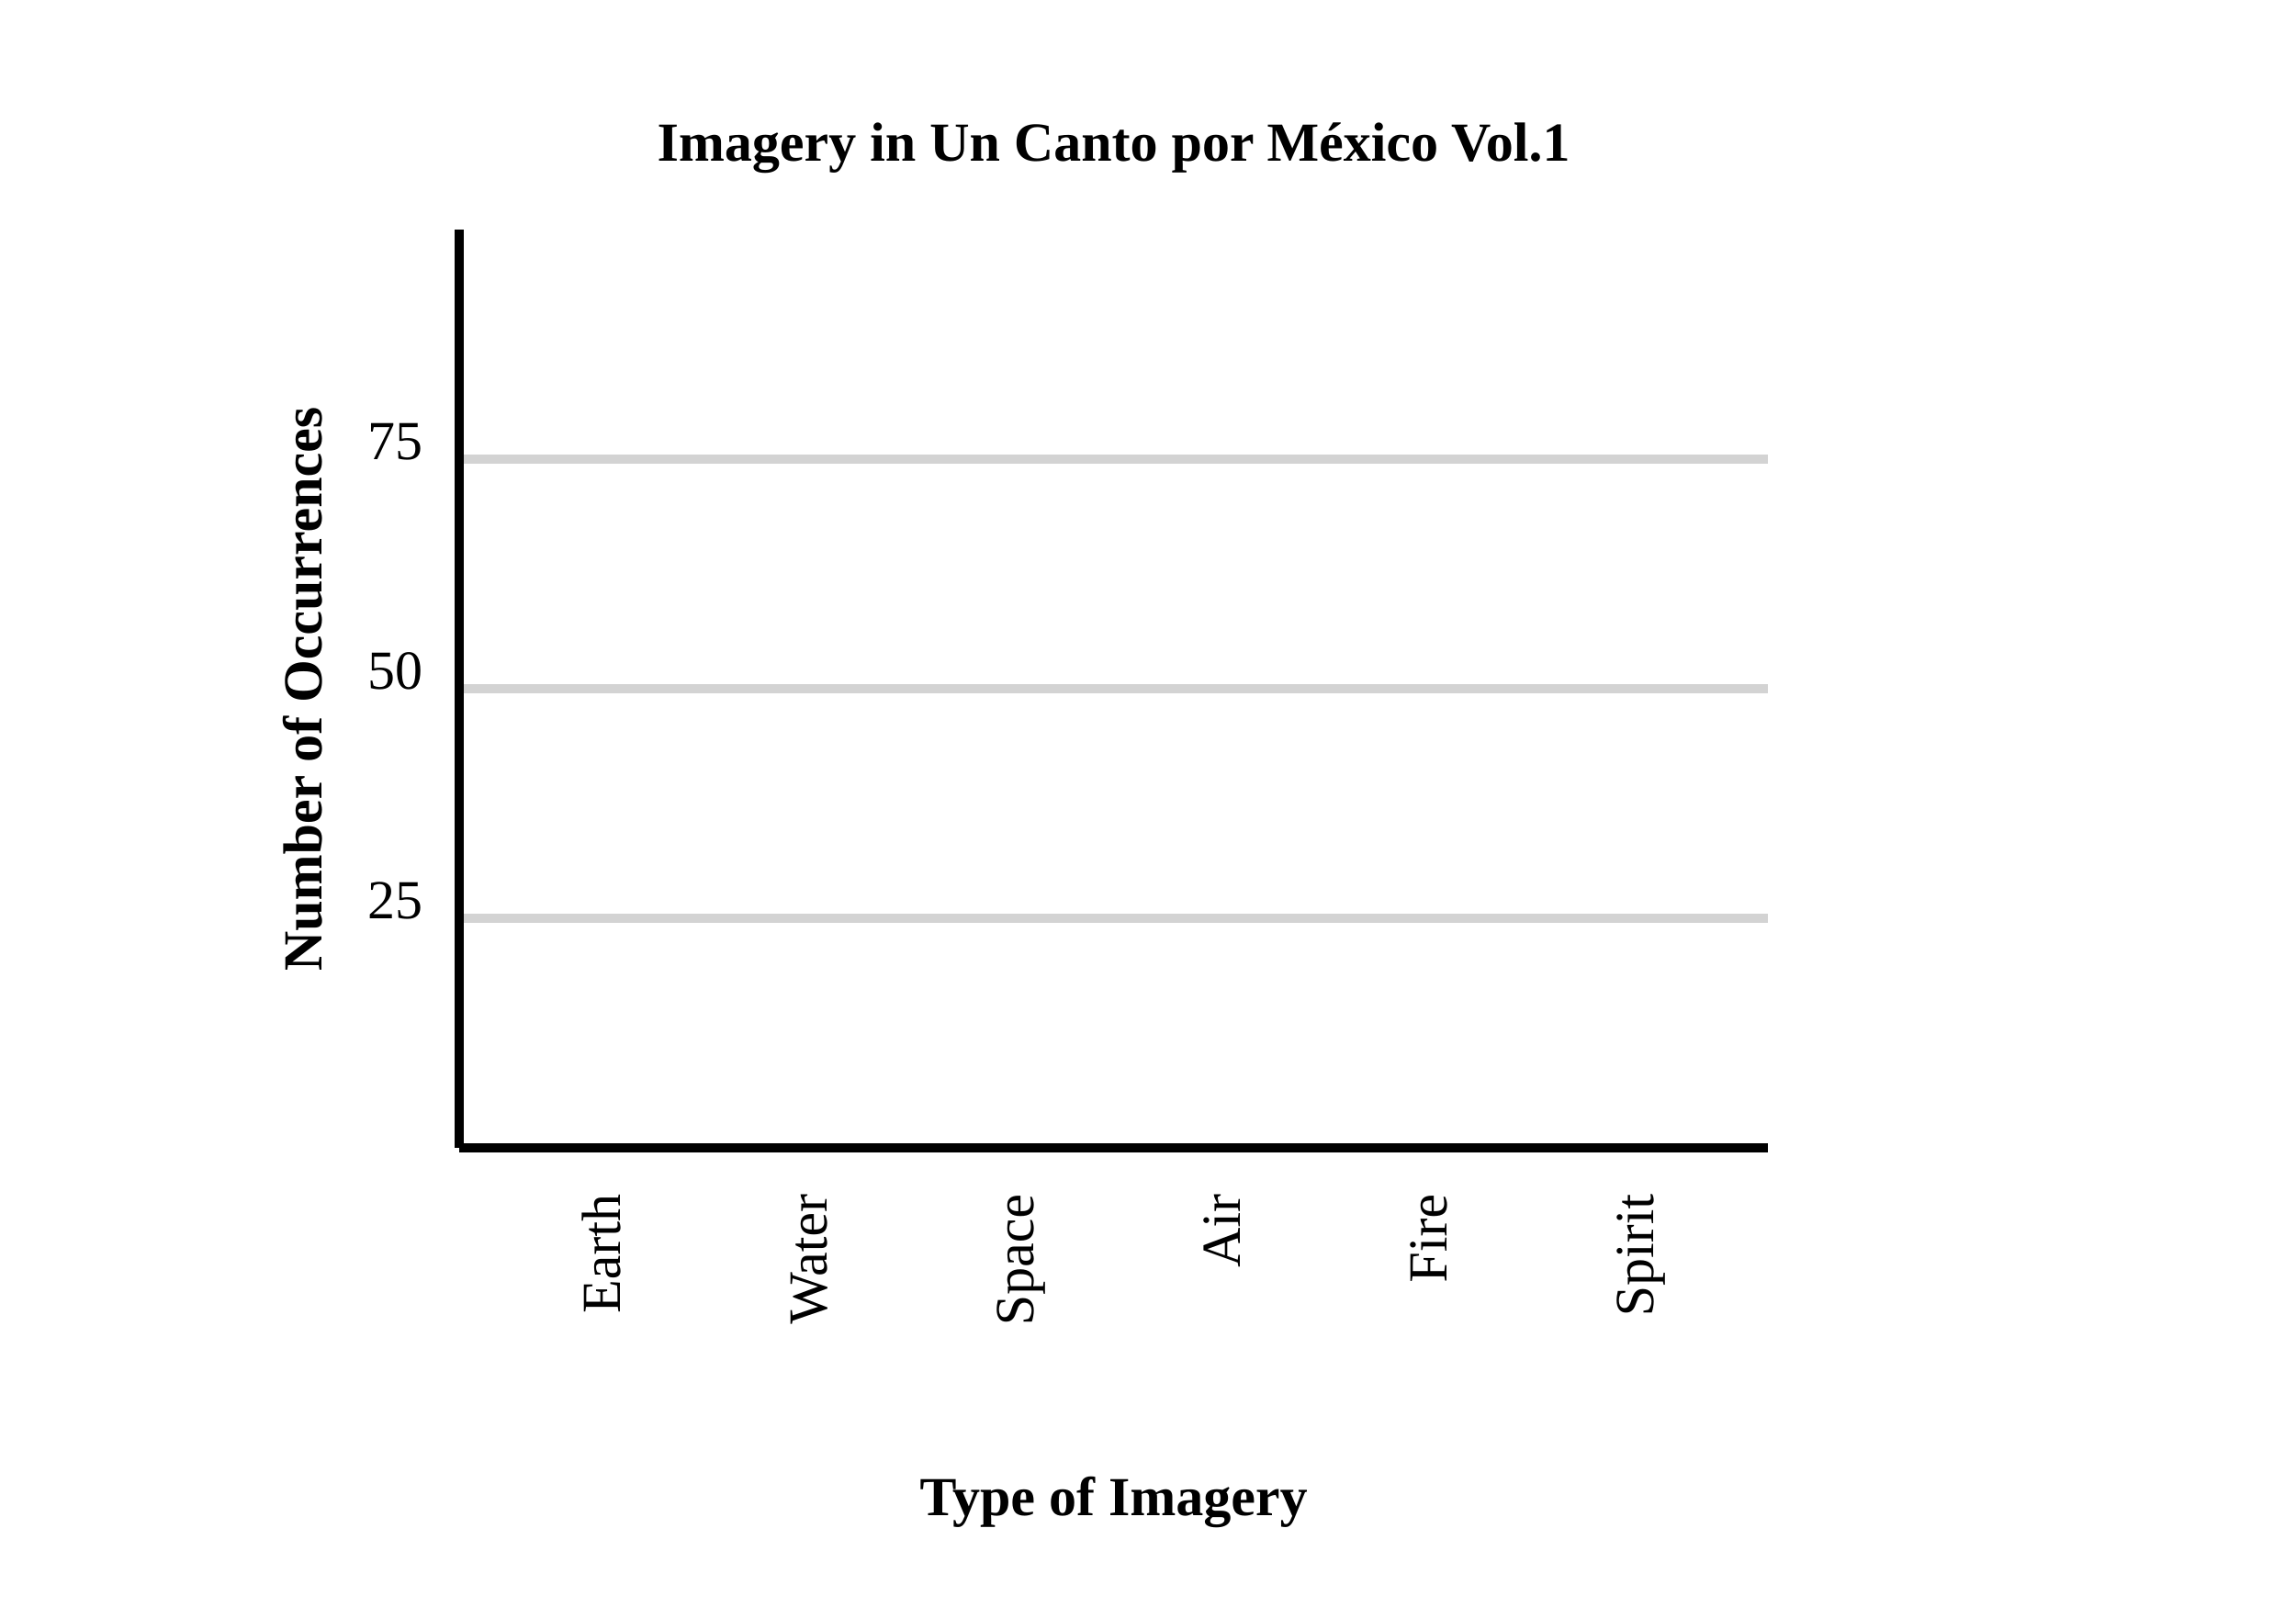
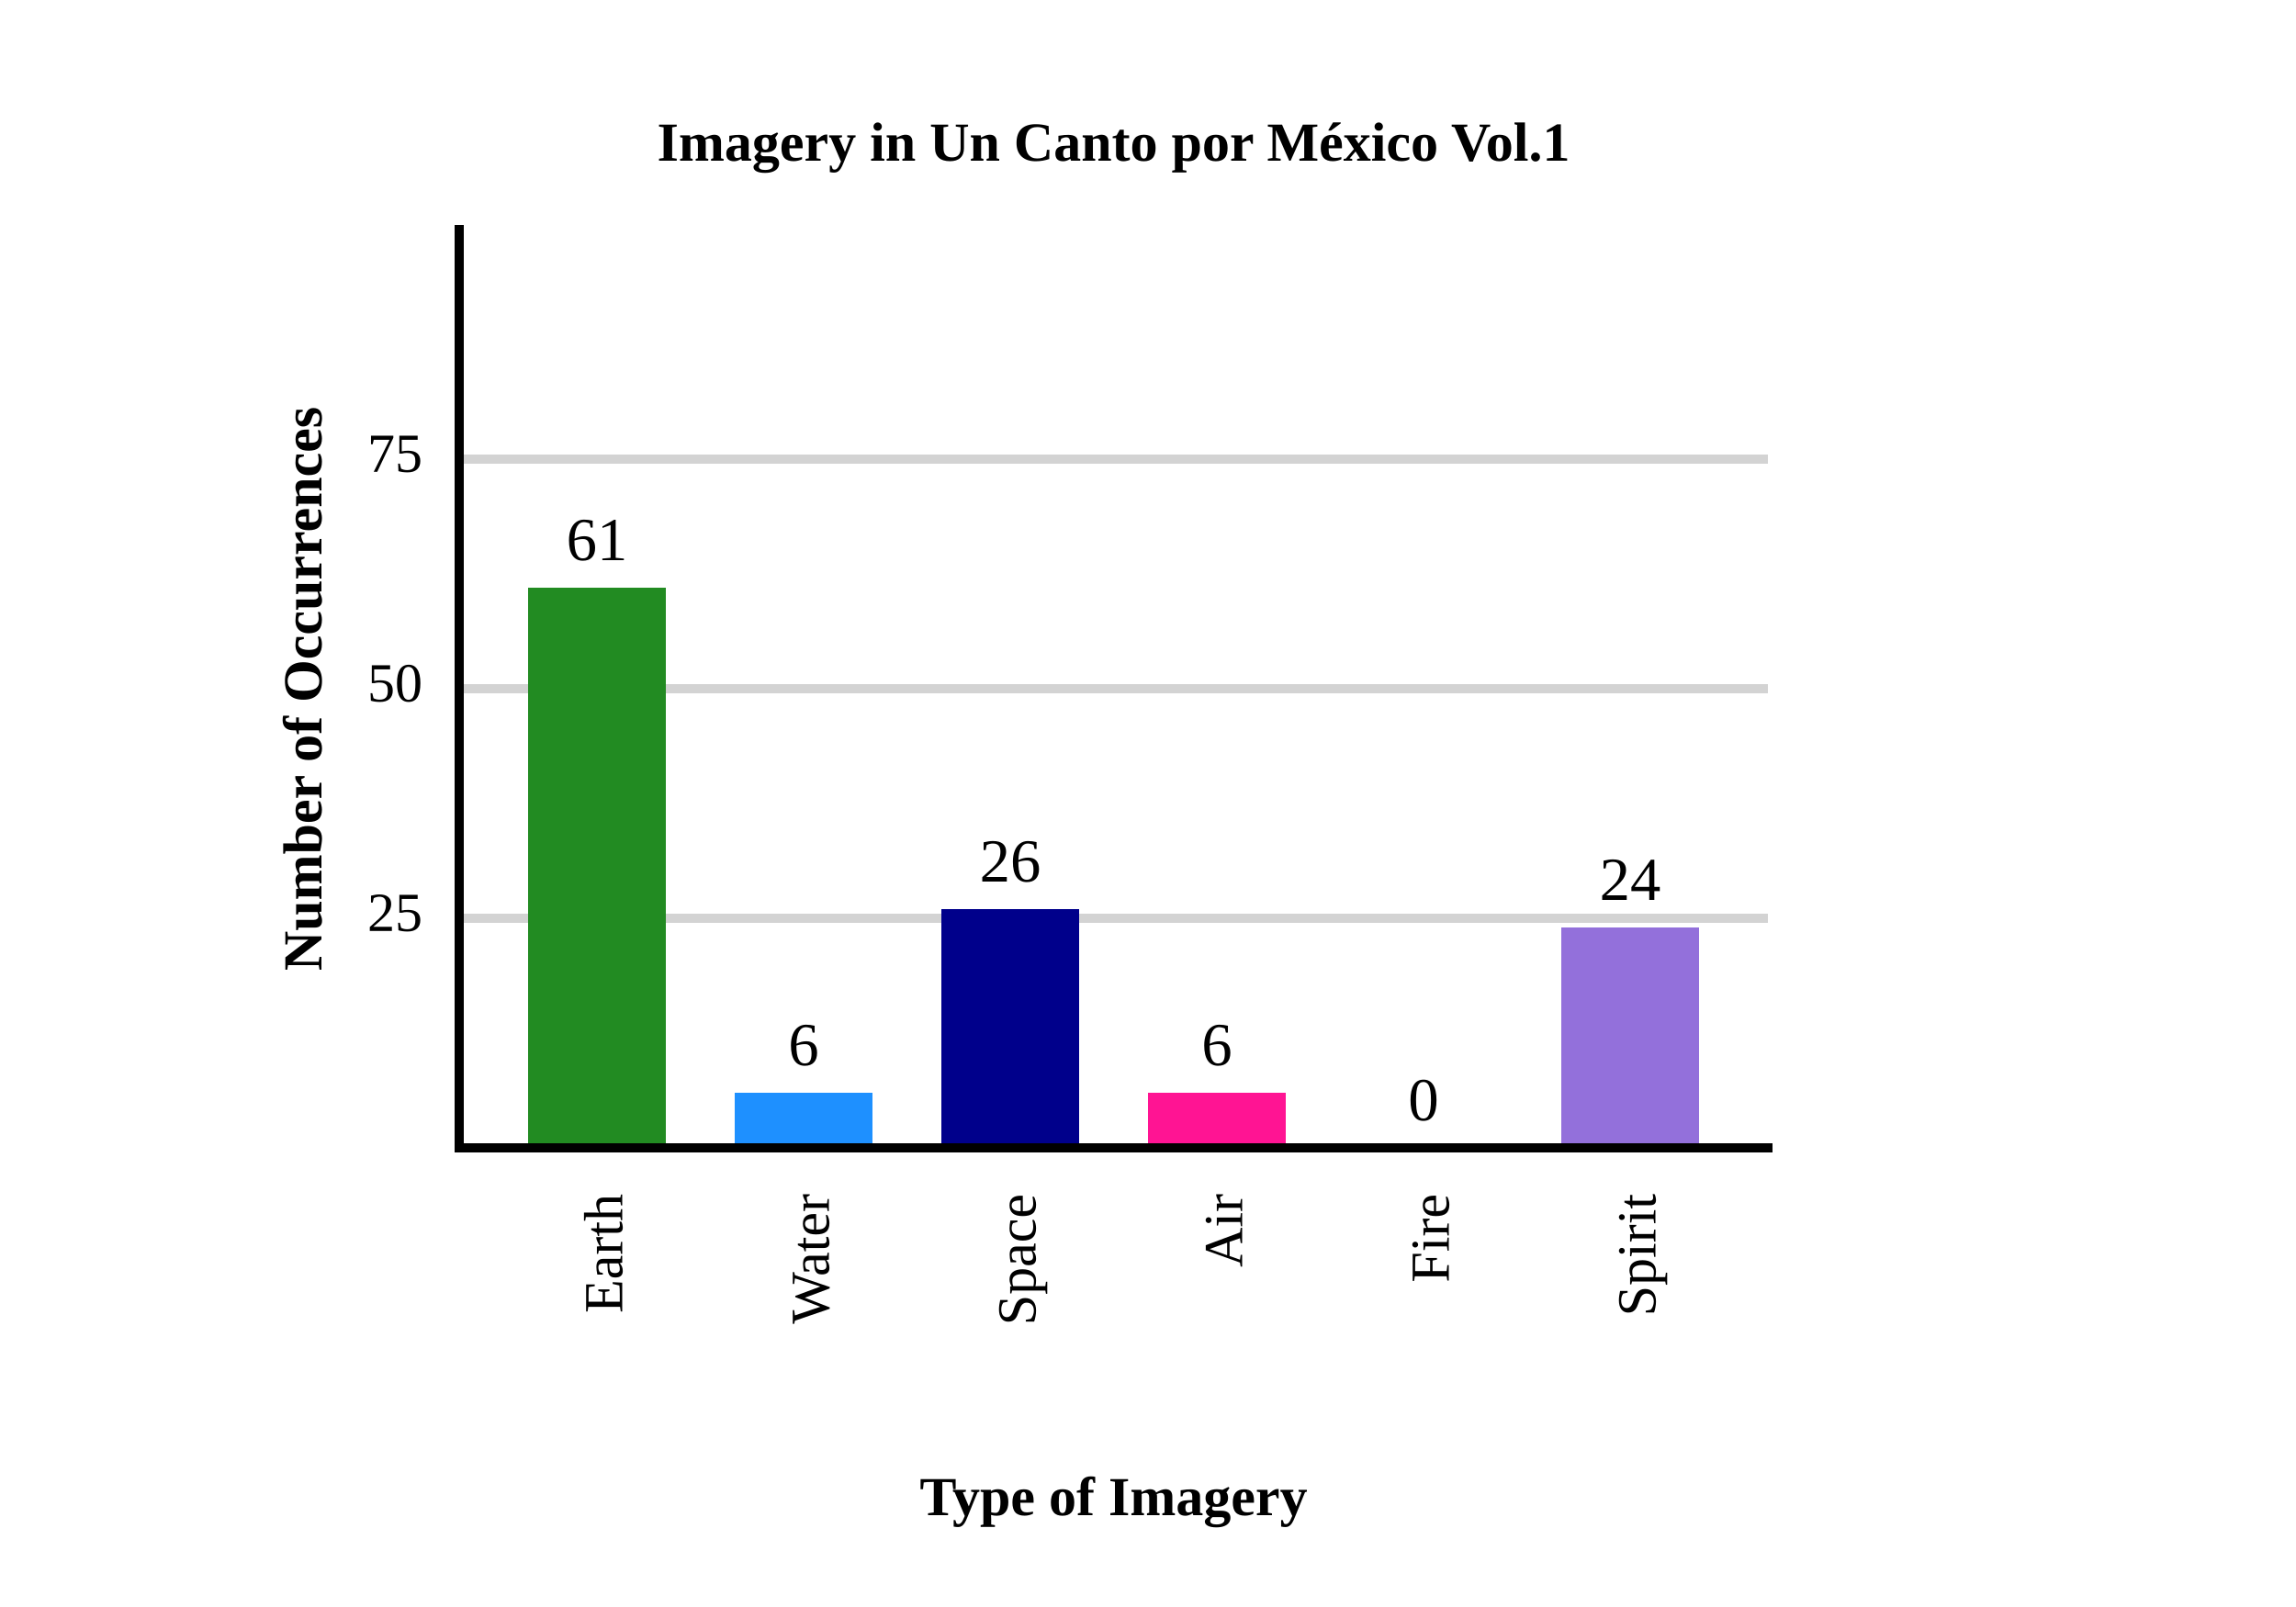
<svg xmlns="http://www.w3.org/2000/svg" height="350" width="500">
  <g transform="translate(100,250)">
-     <text text-anchor="end" transform="rotate(-90)" x="-10" y="35" fill="black">Earth</text>
-     <text text-anchor="end" transform="rotate(-90)" x="-10" y="80" fill="black">Water</text>
-     <text text-anchor="end" transform="rotate(-90)" x="-10" y="125" fill="black">Space</text>
-     <text text-anchor="end" transform="rotate(-90)" x="-10" y="170" fill="black">Air</text>
-     <text text-anchor="end" transform="rotate(-90)" x="-10" y="215" fill="black">Fire</text>
-     <text text-anchor="end" transform="rotate(-90)" x="-10" y="260" fill="black">Spirit</text>
    <text text-anchor="middle" font-weight="bold" x="142.5" y="80" fill="black">Type of Imagery</text>
-     <text text-anchor="middle" font-weight="bold" transform="rotate(270)" x="100" y="-30" fill="black">Number of Occurrences</text>
+     <text text-anchor="middle" font-weight="bold" transform="rotate(270)" x="100" y="-30" fill="black">Number of
+                             Occurrences</text>
    <text text-anchor="middle" font-weight="bold" x="142.5" y="-215" fill="black">Imagery in Un Canto por México Vol.1</text>
-     <text x="-20" y="-50" fill="black">25</text>
-     <text x="-20" y="-100" fill="black">50</text>
-     <text x="-20" y="-150" fill="black">75</text>
+     <text dominant-baseline="middle" x="-20" y="-50" fill="black">25</text>
+     <text dominant-baseline="middle" x="-20" y="-100" fill="black">50</text>
+     <text dominant-baseline="middle" x="-20" y="-150" fill="black">75</text>
    <line x1="0" x2="285" y1="-50" y2="-50" stroke="LightGrey" stroke-width="2" />
    <line x1="0" x2="285" y1="-100" y2="-100" stroke="LightGrey" stroke-width="2" />
    <line x1="0" x2="285" y1="-150" y2="-150" stroke="LightGrey" stroke-width="2" />
-         canto-01
-         Nunca Es Suficiente
-         Daniela Azpiasu
- Nunca es suficiente para mí
- Porque siempre quiero más de ti
- Yo quisiera hacerte más feliz
- Hoy, mañana, siempre, hasta el fin
- Mi corazón estalla por tu amor
- ¿Y tú qué crees? ¿que esto es muy normal?
- Acostumbrado estás tanto al amor
- Que no lo ves, yo nunca he estado así
- Si de casualidad
- Me ves llorando un poco
- Es porque yo te quiero a ti
- Y tú te vas, jugando a enamorar
- Todas las ilusiones vagabundas que se dejan alcanzar
- Y no verás que lo que yo te ofrezco es algo incondicional
- Y tú te vas, jugando a enamorar
- Te enredas por las noches, entre historias que nunca tienen final
- Te perderás dentro de mis recuerdos por haberme hecho llorar
- Nunca es suficiente para mí
- Porque siempre quiero más de ti
- No ha cambiado en nada mi sentir
- Aunque me haces mal te quiero aquí
- Mi corazón estalla de dolor
- ¿Cómo evitar que se fracture en mil?
- Acostumbrado estás tanto al amor
- Que no lo ves, yo nunca he estado así
- Si de casualidad
- Me ves llorando un poco
- Es porque yo te quiero a ti
- Y tú te vas, jugando a enamorar
- Todas las ilusiones vagabundas que se dejan alcanzar
- Y no verás que lo que yo te ofrezco es algo incondicional
- Incondicional
- Y tú te vas, jugando a enamorar
- Te enredas por las noches, entre historias que nunca tienen final
- Te perderás dentro de mis recuerdos por haberme hecho llorar
- Y tú te vas, jugando a enamorar
- Te enredas por las noches, entre historias que nunca tienen final
- Te perderás dentro de mis recuerdos por haberme hecho llorar
- Te perderás dentro de mis recuerdos por haberme hecho llorar
- <line x1="0" x2="285" y1="0" y2="0" stroke="black" stroke-width="2" />
-     <line x1="0" x2="0" y1="0" y2="-200" stroke="black" stroke-width="2" />
+     <rect x="15" y="-122" height="122" width="30" fill="ForestGreen" />
+     <text text-anchor="middle" x="30" y="-128" fill="black" font-size="small">61</text>
+     <text text-anchor="end" transform="rotate(-90)" x="-10" y="35.5" fill="black">Earth</text>
+     <rect x="60" y="-12" height="12" width="30" fill="DodgerBlue" />
+     <text text-anchor="middle" x="75" y="-18" fill="black" font-size="small">6</text>
+     <text text-anchor="end" transform="rotate(-90)" x="-10" y="80.5" fill="black">Water</text>
+     <rect x="105" y="-52" height="52" width="30" fill="DarkBlue" />
+     <text text-anchor="middle" x="120" y="-58" fill="black" font-size="small">26</text>
+     <text text-anchor="end" transform="rotate(-90)" x="-10" y="125.5" fill="black">Space</text>
+     <rect x="150" y="-12" height="12" width="30" fill="DeepPink" />
+     <text text-anchor="middle" x="165" y="-18" fill="black" font-size="small">6</text>
+     <text text-anchor="end" transform="rotate(-90)" x="-10" y="170.5" fill="black">Air</text>
+     <rect x="195" y="-0" height="0" width="30" fill="OrangeRed" />
+     <text text-anchor="middle" x="210" y="-6" fill="black" font-size="small">0</text>
+     <text text-anchor="end" transform="rotate(-90)" x="-10" y="215.5" fill="black">Fire</text>
+     <rect x="240" y="-48" height="48" width="30" fill="MediumPurple" />
+     <text text-anchor="middle" x="255" y="-54" fill="black" font-size="small">24</text>
+     <text text-anchor="end" transform="rotate(-90)" x="-10" y="260.5" fill="black">Spirit</text>
+     <line stroke-linecap="square" x1="0" x2="285" y1="0" y2="0" stroke="black" stroke-width="2" />
+     <line stroke-linecap="square" x1="0" x2="0" y1="0" y2="-200" stroke="black" stroke-width="2" />
  </g>
</svg>
